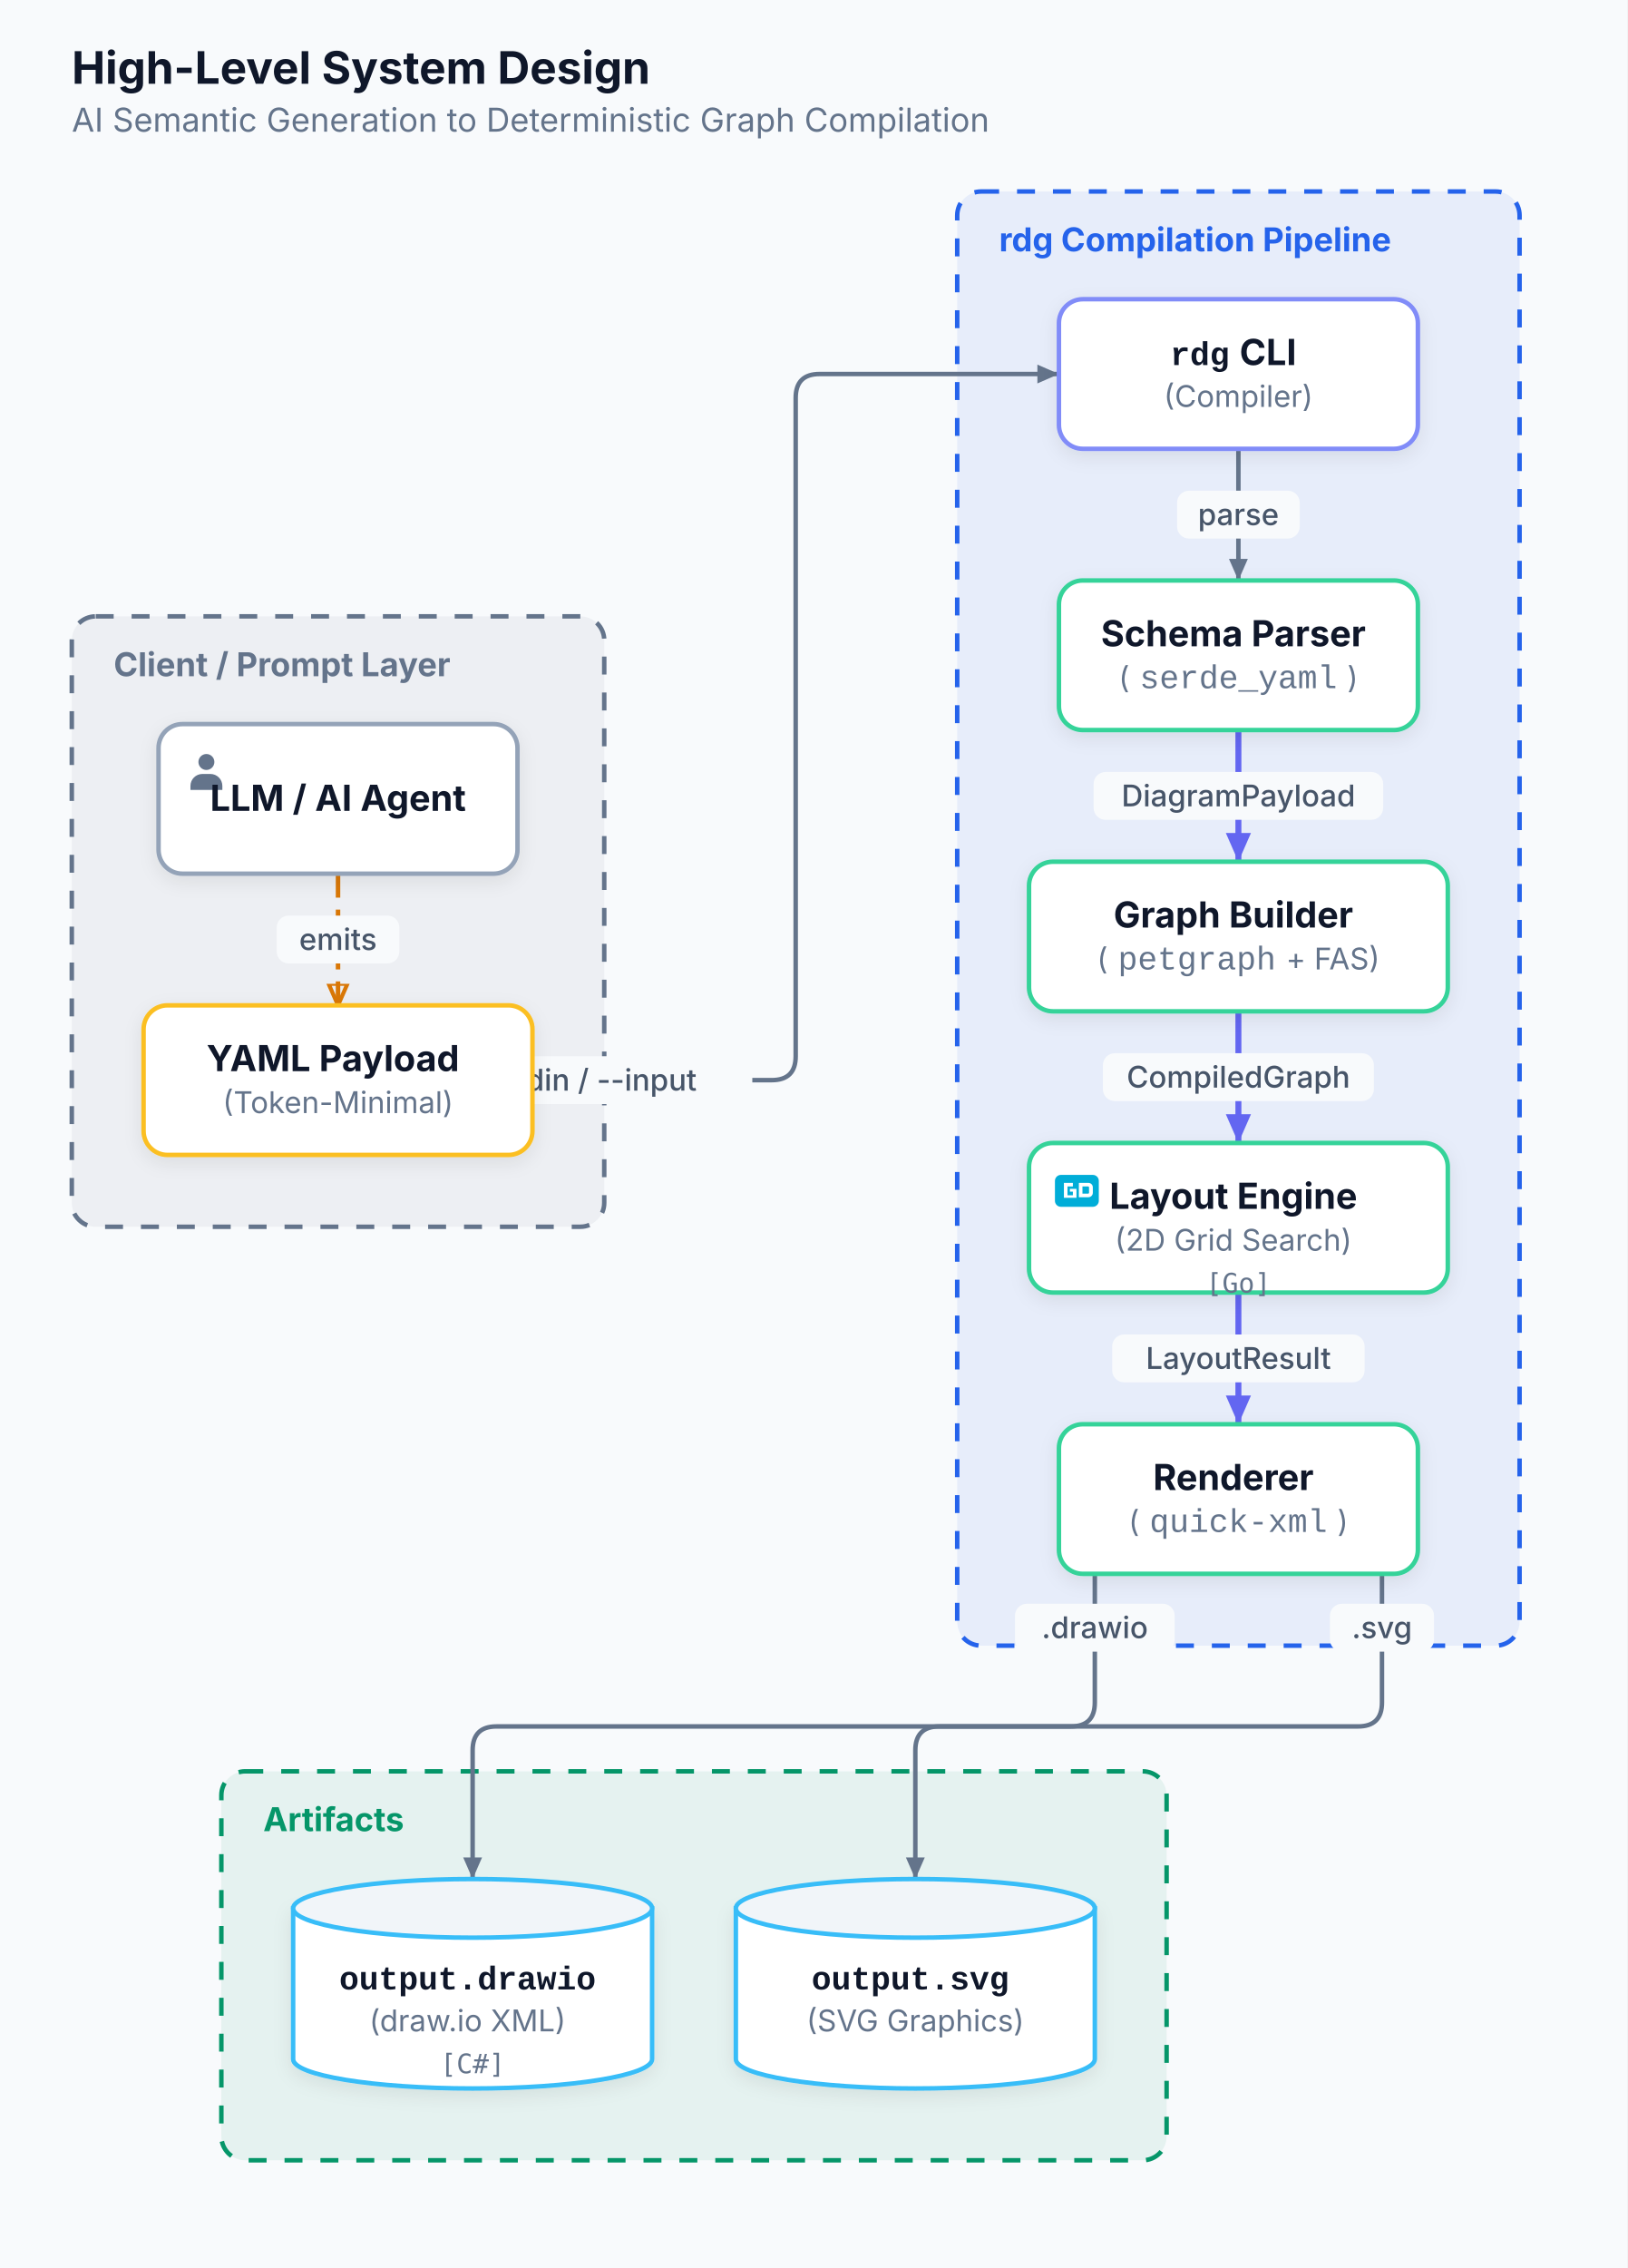
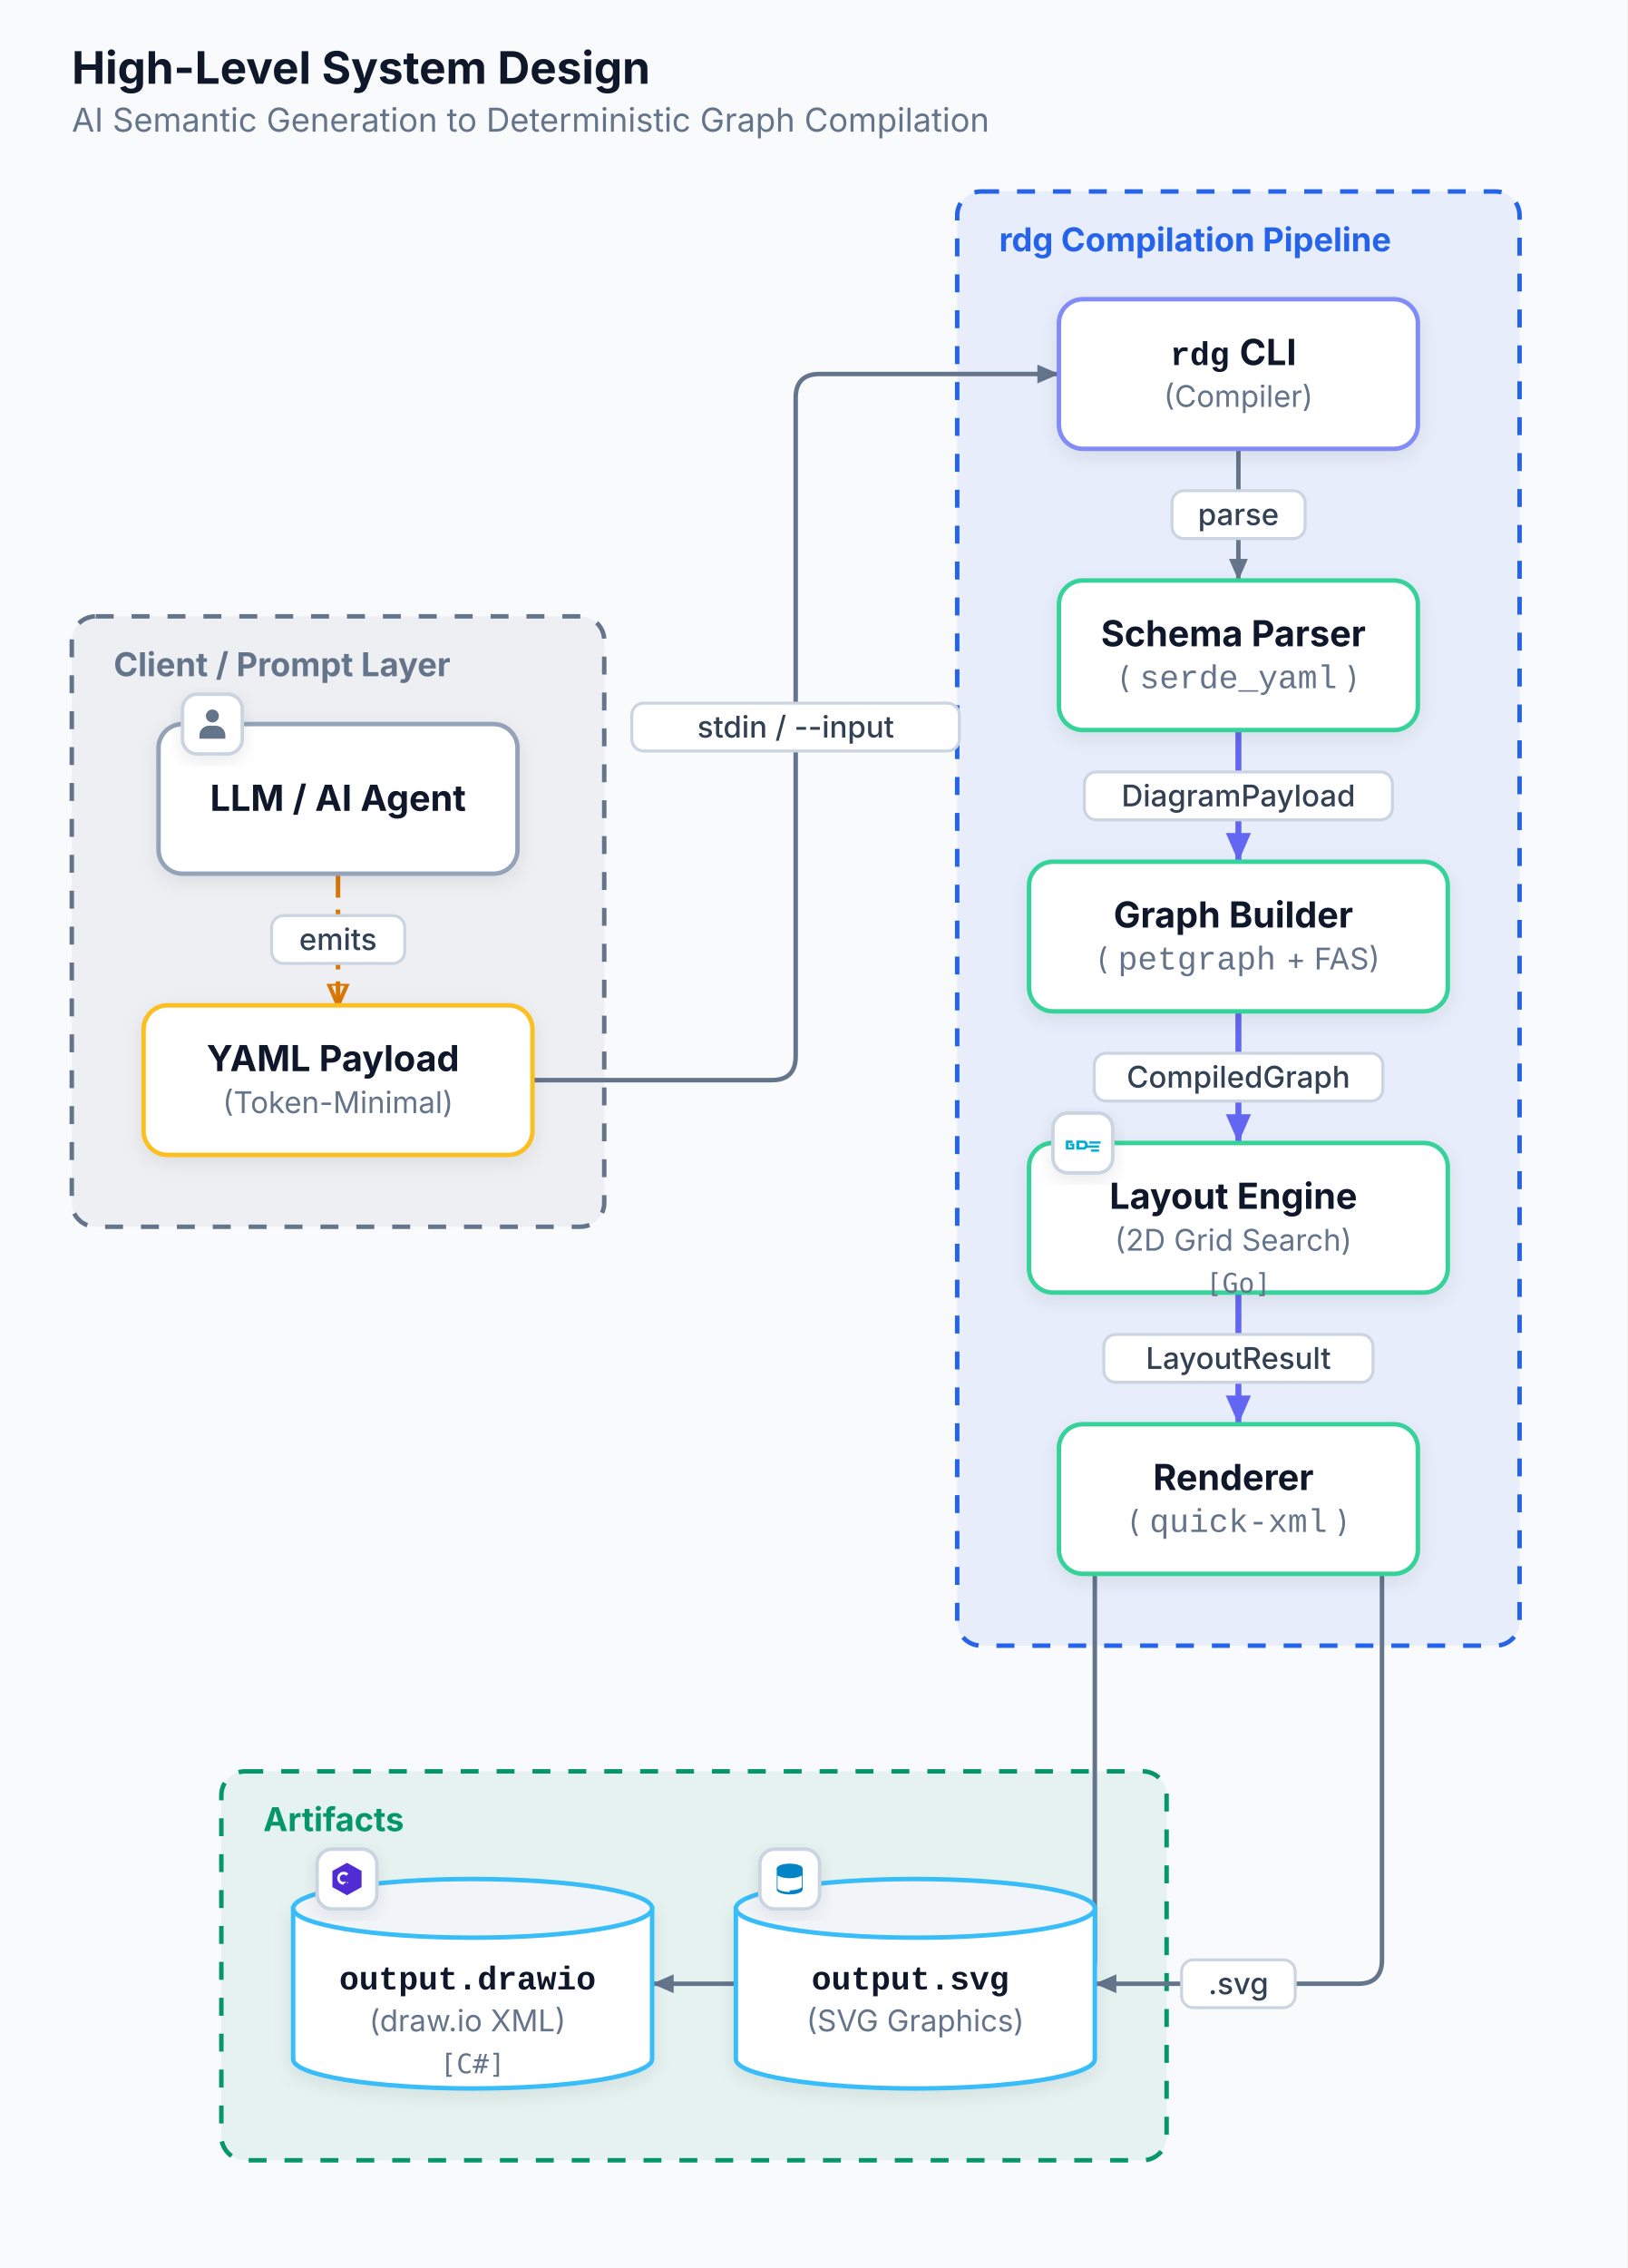
<svg xmlns="http://www.w3.org/2000/svg" version="1.1" width="544" height="758" viewBox="0 0 544 758">
  <rect width="100%" height="100%" fill="#f8fafc" />
  <defs>
    <filter id="card-shadow" x="-20%" y="-20%" width="140%" height="140%">
      <feDropShadow dx="0" dy="2" stdDeviation="3" flood-color="#0f172a" flood-opacity="0.08" />
    </filter>
    <marker id="arrow-slate" viewBox="0 0 10 10" refX="8" refY="5" markerWidth="6" markerHeight="6" orient="auto-start-reverse">
      <path d="M 0 1.5 L 8 5 L 0 8.5 z" fill="#64748b" />
    </marker>
    <marker id="arrow-dark" viewBox="0 0 10 10" refX="8" refY="5" markerWidth="6" markerHeight="6" orient="auto-start-reverse">
      <path d="M 0 1.5 L 8 5 L 0 8.5 z" fill="#94a3b8" />
    </marker>
    <marker id="arrow-amber" viewBox="0 0 10 10" refX="8" refY="5" markerWidth="6" markerHeight="6" orient="auto-start-reverse">
      <path d="M 0 1.5 L 8 5 L 0 8.5 z" fill="none" stroke="#d97706" stroke-width="1.5" />
    </marker>
    <marker id="arrow-red" viewBox="0 0 10 10" refX="8" refY="5" markerWidth="6" markerHeight="6" orient="auto-start-reverse">
      <path d="M 0 1.5 L 8 5 L 0 8.5 z" fill="none" stroke="#ef4444" stroke-width="1.5" />
    </marker>
    <marker id="arrow-indigo" viewBox="0 0 10 10" refX="8" refY="5" markerWidth="6" markerHeight="6" orient="auto-start-reverse">
      <path d="M 0 1.5 L 8 5 L 0 8.5 z" fill="#6366f1" />
    </marker>
    <marker id="marker-er-many" viewBox="0 0 12 12" refX="10" refY="6" markerWidth="8" markerHeight="8" orient="auto-start-reverse">
      <path d="M 0 1 L 10 6 L 0 11 M 10 0 L 10 12" fill="none" stroke="#0284c7" stroke-width="1.5" />
    </marker>
    <marker id="marker-er-one" viewBox="0 0 12 12" refX="8" refY="6" markerWidth="8" markerHeight="8" orient="auto-start-reverse">
      <path d="M 4 1 L 4 11 M 8 1 L 8 11" fill="none" stroke="#0284c7" stroke-width="1.5" />
    </marker>
    <marker id="marker-uml-triangle" viewBox="0 0 12 12" refX="10" refY="6" markerWidth="8" markerHeight="8" orient="auto-start-reverse">
      <path d="M 1 1 L 11 6 L 1 11 z" fill="#f8fafc" stroke="#6366f1" stroke-width="1.5" />
    </marker>
    <marker id="marker-uml-diamond-fill" viewBox="0 0 16 12" refX="2" refY="6" markerWidth="10" markerHeight="8" orient="auto-start-reverse">
      <path d="M 1 6 L 8 1 L 15 6 L 8 11 z" fill="#0f172a" stroke="#0f172a" stroke-width="1.5" />
    </marker>
    <marker id="marker-uml-diamond-hollow" viewBox="0 0 16 12" refX="2" refY="6" markerWidth="10" markerHeight="8" orient="auto-start-reverse">
      <path d="M 1 6 L 8 1 L 15 6 L 8 11 z" fill="#f8fafc" stroke="#0f172a" stroke-width="1.5" />
    </marker>
+     <marker id="marker-open-slate" viewBox="0 0 10 10" refX="7" refY="5" markerWidth="6" markerHeight="6" orient="auto-start-reverse">
+       <path d="M 1 2 L 7 5 L 1 8" fill="none" stroke="#64748b" stroke-width="1.5" />
+     </marker>
+     <marker id="marker-circle-fill" viewBox="0 0 10 10" refX="5" refY="5" markerWidth="6" markerHeight="6" orient="auto-start-reverse">
+       <circle cx="5" cy="5" r="3.5" fill="#64748b" />
+     </marker>
  </defs>
  <text x="24" y="28" font-family="Inter, Helvetica, sans-serif" font-size="15" font-weight="bold" fill="#0f172a">High-Level System Design</text>
  <text x="24" y="44" font-family="Inter, Helvetica, sans-serif" font-size="11" fill="#64748b">AI Semantic Generation to Deterministic Graph Compilation</text>
  <g id="grp_client" class="diagram-group">
    <rect x="24" y="206" width="178" height="204" rx="8" fill="#64748b" fill-opacity="0.08" stroke="#64748b" stroke-width="1.5" stroke-dasharray="6 6" />
    <text x="38" y="226" font-family="Inter, Helvetica, sans-serif" font-size="11" font-weight="bold" fill="#64748b">Client / Prompt Layer</text>
  </g>
  <g id="grp_compiler" class="diagram-group">
    <rect x="320" y="64" width="188" height="486" rx="8" fill="#2563eb" fill-opacity="0.08" stroke="#2563eb" stroke-width="1.5" stroke-dasharray="6 6" />
    <text x="334" y="84" font-family="Inter, Helvetica, sans-serif" font-size="11" font-weight="bold" fill="#2563eb">rdg Compilation Pipeline</text>
  </g>
  <g id="grp_output" class="diagram-group">
    <rect x="74" y="592" width="316" height="130" rx="8" fill="#059669" fill-opacity="0.08" stroke="#059669" stroke-width="1.5" stroke-dasharray="6 6" />
    <text x="88" y="612" font-family="Inter, Helvetica, sans-serif" font-size="11" font-weight="bold" fill="#059669">Artifacts</text>
  </g>
  <path d="M 113.0 292.0 L 113.0 336.0" fill="none" stroke="#d97706" stroke-width="1.5" stroke-dasharray="8 4" marker-end="url(#arrow-amber)" />
  <path d="M 178.0 361.0 L 258.0 361.0 Q 266.0 361.0 266.0 353.0 L 266.0 133.0 Q 266.0 125.0 274.0 125.0 L 354.0 125.0" fill="none" stroke="#64748b" stroke-width="1.5" marker-end="url(#arrow-slate)" />
  <path d="M 414.0 150.0 L 414.0 194.0" fill="none" stroke="#64748b" stroke-width="1.5" marker-end="url(#arrow-slate)" />
  <path d="M 414.0 244.0 L 414.0 288.0" fill="none" stroke="#6366f1" stroke-width="2.0" marker-end="url(#arrow-indigo)" />
  <path d="M 414.0 338.0 L 414.0 382.0" fill="none" stroke="#6366f1" stroke-width="2.0" marker-end="url(#arrow-indigo)" />
  <path d="M 414.0 432.0 L 414.0 476.0" fill="none" stroke="#6366f1" stroke-width="2.0" marker-end="url(#arrow-indigo)" />
-   <path d="M 366.0 526.0 L 366.0 569.0 Q 366.0 577.0 358.0 577.0 L 166.0 577.0 Q 158.0 577.0 158.0 585.0 L 158.0 628.0" fill="none" stroke="#64748b" stroke-width="1.5" marker-end="url(#arrow-slate)" />
-   <path d="M 462.0 526.0 L 462.0 569.0 Q 462.0 577.0 454.0 577.0 L 314.0 577.0 Q 306.0 577.0 306.0 585.0 L 306.0 628.0" fill="none" stroke="#64748b" stroke-width="1.5" marker-end="url(#arrow-slate)" />
-   <rect x="92.5" y="306.0" width="41.0" height="16.0" rx="4" ry="4" fill="#f8fafc" />
-   <text x="113.0" y="317.5" text-anchor="middle" font-family="Inter, Helvetica, sans-serif" font-size="10" font-weight="500" fill="#475569">emits</text>
-   <rect x="148.5" y="353.0" width="103.0" height="16.0" rx="4" ry="4" fill="#f8fafc" />
-   <text x="200.0" y="364.5" text-anchor="middle" font-family="Inter, Helvetica, sans-serif" font-size="10" font-weight="500" fill="#475569">stdin / --input</text>
-   <rect x="393.5" y="164.0" width="41.0" height="16.0" rx="4" ry="4" fill="#f8fafc" />
-   <text x="414.0" y="175.5" text-anchor="middle" font-family="Inter, Helvetica, sans-serif" font-size="10" font-weight="500" fill="#475569">parse</text>
-   <rect x="365.6" y="258.0" width="96.8" height="16.0" rx="4" ry="4" fill="#f8fafc" />
-   <text x="414.0" y="269.5" text-anchor="middle" font-family="Inter, Helvetica, sans-serif" font-size="10" font-weight="500" fill="#475569">DiagramPayload</text>
-   <rect x="368.7" y="352.0" width="90.6" height="16.0" rx="4" ry="4" fill="#f8fafc" />
-   <text x="414.0" y="363.5" text-anchor="middle" font-family="Inter, Helvetica, sans-serif" font-size="10" font-weight="500" fill="#475569">CompiledGraph</text>
-   <rect x="371.8" y="446.0" width="84.4" height="16.0" rx="4" ry="4" fill="#f8fafc" />
-   <text x="414.0" y="457.5" text-anchor="middle" font-family="Inter, Helvetica, sans-serif" font-size="10" font-weight="500" fill="#475569">LayoutResult</text>
-   <rect x="339.3" y="536.0" width="53.4" height="16.0" rx="4" ry="4" fill="#f8fafc" />
-   <text x="366.0" y="547.5" text-anchor="middle" font-family="Inter, Helvetica, sans-serif" font-size="10" font-weight="500" fill="#475569">.drawio</text>
-   <rect x="444.6" y="536.0" width="34.8" height="16.0" rx="4" ry="4" fill="#f8fafc" />
-   <text x="462.0" y="547.5" text-anchor="middle" font-family="Inter, Helvetica, sans-serif" font-size="10" font-weight="500" fill="#475569">.svg</text>
+   <path d="M 366.0 526.0 L 366.0 655.0 Q 366.0 663.0 358.0 663.0 L 218.0 663.0" fill="none" stroke="#64748b" stroke-width="1.5" marker-end="url(#arrow-slate)" />
+   <path d="M 462.0 526.0 L 462.0 655.0 Q 462.0 663.0 454.0 663.0 L 366.0 663.0" fill="none" stroke="#64748b" stroke-width="1.5" marker-end="url(#arrow-slate)" />
+   <rect x="90.8" y="306.0" width="44.5" height="16.0" rx="4" ry="4" fill="#ffffff" stroke="#cbd5e1" stroke-width="1.0" />
+   <text x="113.0" y="317.5" text-anchor="middle" font-family="Inter, Helvetica, sans-serif" font-size="10" font-weight="500" fill="#334155">emits</text>
+   <rect x="211.2" y="235.0" width="109.5" height="16.0" rx="4" ry="4" fill="#ffffff" stroke="#cbd5e1" stroke-width="1.0" />
+   <text x="266.0" y="246.5" text-anchor="middle" font-family="Inter, Helvetica, sans-serif" font-size="10" font-weight="500" fill="#334155">stdin / --input</text>
+   <rect x="391.8" y="164.0" width="44.5" height="16.0" rx="4" ry="4" fill="#ffffff" stroke="#cbd5e1" stroke-width="1.0" />
+   <text x="414.0" y="175.5" text-anchor="middle" font-family="Inter, Helvetica, sans-serif" font-size="10" font-weight="500" fill="#334155">parse</text>
+   <rect x="362.5" y="258.0" width="103.0" height="16.0" rx="4" ry="4" fill="#ffffff" stroke="#cbd5e1" stroke-width="1.0" />
+   <text x="414.0" y="269.5" text-anchor="middle" font-family="Inter, Helvetica, sans-serif" font-size="10" font-weight="500" fill="#334155">DiagramPayload</text>
+   <rect x="365.8" y="352.0" width="96.5" height="16.0" rx="4" ry="4" fill="#ffffff" stroke="#cbd5e1" stroke-width="1.0" />
+   <text x="414.0" y="363.5" text-anchor="middle" font-family="Inter, Helvetica, sans-serif" font-size="10" font-weight="500" fill="#334155">CompiledGraph</text>
+   <rect x="369.0" y="446.0" width="90.0" height="16.0" rx="4" ry="4" fill="#ffffff" stroke="#cbd5e1" stroke-width="1.0" />
+   <text x="414.0" y="457.5" text-anchor="middle" font-family="Inter, Helvetica, sans-serif" font-size="10" font-weight="500" fill="#334155">LayoutResult</text>
+   <rect x="263.2" y="655.0" width="57.5" height="16.0" rx="4" ry="4" fill="#ffffff" stroke="#cbd5e1" stroke-width="1.0" />
+   <text x="292.0" y="666.5" text-anchor="middle" font-family="Inter, Helvetica, sans-serif" font-size="10" font-weight="500" fill="#334155">.drawio</text>
+   <rect x="395.0" y="655.0" width="38.0" height="16.0" rx="4" ry="4" fill="#ffffff" stroke="#cbd5e1" stroke-width="1.0" />
+   <text x="414.0" y="666.5" text-anchor="middle" font-family="Inter, Helvetica, sans-serif" font-size="10" font-weight="500" fill="#334155">.svg</text>
  <rect x="53.0" y="242.0" width="120.0" height="50.0" rx="8" ry="8" fill="#ffffff" stroke="#94a3b8" stroke-width="1.5" filter="url(#card-shadow)" />
-   <g class="node-tech-icon" transform="translate(61.0, 250.0) scale(0.6667)">
-     <circle cx="12" cy="7" r="4" fill="#64748b" />
-     <path fill="#64748b" d="M4 21v-2a6 6 0 0 1 6-6h4a6 6 0 0 1 6 6v2H4z" />
+   <g class="node-icon-badge">
+     <rect x="61.0" y="232.0" width="20.0" height="20.0" rx="5" fill="#ffffff" stroke="#cbd5e1" stroke-width="1.2" filter="url(#card-shadow)" />
+     <g class="node-tech-icon" transform="translate(64.5, 235.5) scale(0.5417)">
+       <circle cx="12" cy="7" r="4" fill="#64748b" />
+       <path fill="#64748b" d="M4 21v-2a6 6 0 0 1 6-6h4a6 6 0 0 1 6 6v2H4z" />
+     </g>
  </g>
  <text x="113.0" y="271.0" text-anchor="middle" font-family="Inter, Helvetica, sans-serif">
    <tspan x="113.0" font-size="12" fill="#0f172a" font-weight="bold">LLM / AI Agent</tspan>
  </text>
  <rect x="48.0" y="336.0" width="130.0" height="50.0" rx="8" ry="8" fill="#ffffff" stroke="#fbbf24" stroke-width="1.5" filter="url(#card-shadow)" />
  <text x="113.0" y="358.0" text-anchor="middle" font-family="Inter, Helvetica, sans-serif">
    <tspan x="113.0" font-size="12" fill="#0f172a" font-weight="bold">YAML Payload</tspan>
    <tspan x="113.0" dy="14" font-size="10" fill="#64748b" font-weight="normal">(Token-Minimal)</tspan>
  </text>
  <rect x="354.0" y="100.0" width="120.0" height="50.0" rx="8" ry="8" fill="#ffffff" stroke="#818cf8" stroke-width="1.5" filter="url(#card-shadow)" />
  <text x="414.0" y="122.0" text-anchor="middle" font-family="Inter, Helvetica, sans-serif">
    <tspan x="414.0" font-family="JetBrains Mono, Menlo, Courier New, monospace" font-size="11" font-weight="bold" fill="#0f172a">rdg</tspan>
    <tspan font-size="12" fill="#0f172a" font-weight="bold"> CLI</tspan>
    <tspan x="414.0" dy="14" font-size="10" fill="#64748b" font-weight="normal">(Compiler)</tspan>
  </text>
  <rect x="354.0" y="194.0" width="120.0" height="50.0" rx="8" ry="8" fill="#ffffff" stroke="#34d399" stroke-width="1.5" filter="url(#card-shadow)" />
  <text x="414.0" y="216.0" text-anchor="middle" font-family="Inter, Helvetica, sans-serif">
    <tspan x="414.0" font-size="12" fill="#0f172a" font-weight="bold">Schema Parser</tspan>
    <tspan x="414.0" dy="14" font-size="10" fill="#64748b" font-weight="normal">(</tspan>
    <tspan font-family="JetBrains Mono, Menlo, Courier New, monospace" font-size="11" font-weight="normal" fill="#64748b">serde_yaml</tspan>
    <tspan font-size="10" fill="#64748b" font-weight="normal">)</tspan>
  </text>
  <rect x="344.0" y="288.0" width="140.0" height="50.0" rx="8" ry="8" fill="#ffffff" stroke="#34d399" stroke-width="1.5" filter="url(#card-shadow)" />
  <text x="414.0" y="310.0" text-anchor="middle" font-family="Inter, Helvetica, sans-serif">
    <tspan x="414.0" font-size="12" fill="#0f172a" font-weight="bold">Graph Builder</tspan>
    <tspan x="414.0" dy="14" font-size="10" fill="#64748b" font-weight="normal">(</tspan>
    <tspan font-family="JetBrains Mono, Menlo, Courier New, monospace" font-size="11" font-weight="normal" fill="#64748b">petgraph</tspan>
    <tspan font-size="10" fill="#64748b" font-weight="normal"> + FAS)</tspan>
  </text>
  <rect x="344.0" y="382.0" width="140.0" height="50.0" rx="8" ry="8" fill="#ffffff" stroke="#34d399" stroke-width="1.5" filter="url(#card-shadow)" />
-   <g class="node-tech-icon" transform="translate(352.0, 390.0) scale(0.6667)">
-     <rect width="22" height="16" x="1" y="4" rx="3" fill="#00add8" />
-     <path fill="#ffffff" d="M5.5 8h4.5v1.8H7.3v4.4h2.7v-1.8H8.5v-1.4h3.3v4.5H5.5V8zm7.5 0h4.8c1.2 0 2.2 1 2.2 2.2v2.8c0 1.2-1 2.2-2.2 2.2H13V8zm1.8 1.8v3.6h2.8c.3 0 .5-.2.5-.5v-2.6c0-.3-.2-.5-.5-.5h-2.8z" />
+   <g class="node-icon-badge">
+     <rect x="352.0" y="372.0" width="20.0" height="20.0" rx="5" fill="#ffffff" stroke="#cbd5e1" stroke-width="1.2" filter="url(#card-shadow)" />
+     <g class="node-tech-icon" transform="translate(355.5, 375.5) scale(0.5417)">
+       <g fill="#00add8">
+         <path d="M1.5 10.5h4.2v1.5H3.2v2.8h2v-1.2H4v-1.3h2.7v3.7H1.5v-5.5zm6.5 0h4.5c1.4 0 2.5 1.1 2.5 2.7v.2c0 1.6-1.1 2.7-2.5 2.7H8v-5.6zm1.8 1.5v2.6h2.5c.6 0 1-.4 1-1.1v-.4c0-.7-.4-1.1-1-1.1H9.8zM16 11h7v1.4h-7V11zm-2 2.5h8v1.4h-8v-1.4zm3 2.5h5v1.4h-5V16z" />
+       </g>
+     </g>
  </g>
  <text x="414.0" y="404.0" text-anchor="middle" font-family="Inter, Helvetica, sans-serif">
    <tspan x="414.0" font-size="12" fill="#0f172a" font-weight="bold">Layout Engine</tspan>
    <tspan x="414.0" dy="14" font-size="10" fill="#64748b" font-weight="normal">(2D Grid Search)</tspan>
    <tspan x="414.0" dy="14" font-family="JetBrains Mono, monospace" font-size="9" fill="#64748b">[Go]</tspan>
  </text>
  <rect x="354.0" y="476.0" width="120.0" height="50.0" rx="8" ry="8" fill="#ffffff" stroke="#34d399" stroke-width="1.5" filter="url(#card-shadow)" />
  <text x="414.0" y="498.0" text-anchor="middle" font-family="Inter, Helvetica, sans-serif">
    <tspan x="414.0" font-size="12" fill="#0f172a" font-weight="bold">Renderer</tspan>
    <tspan x="414.0" dy="14" font-size="10" fill="#64748b" font-weight="normal">(</tspan>
    <tspan font-family="JetBrains Mono, Menlo, Courier New, monospace" font-size="11" font-weight="normal" fill="#64748b">quick-xml</tspan>
    <tspan font-size="10" fill="#64748b" font-weight="normal">)</tspan>
  </text>
  <path d="M 98.0 637.8 L 98.0 688.2 A 60.0 9.8 0 0 0 218.0 688.2 L 218.0 637.8 Z" fill="#ffffff" stroke="#38bdf8" stroke-width="1.5" filter="url(#card-shadow)" />
  <ellipse cx="158.0" cy="637.8" rx="60.0" ry="9.8" fill="#f1f5f9" stroke="#38bdf8" stroke-width="1.5" />
+   <g class="node-icon-badge">
+     <rect x="106.0" y="618.0" width="20.0" height="20.0" rx="5" fill="#ffffff" stroke="#cbd5e1" stroke-width="1.2" filter="url(#card-shadow)" />
+     <g class="node-tech-icon" transform="translate(109.5, 621.5) scale(0.5417)">
+       <path fill="#512bd4" d="M12 2 3 7v10l9 5 9-5V7l-9-5zm-2 13.5a4 4 0 1 1 0-8 4 4 0 0 1 2.8 1.2l-1.2 1.3a2.3 2.3 0 1 0 0 3l1.2 1.3A4 4 0 0 1 10 15.5zm4-2h.8l.2-1h-.8l.2-1h-1l-.2 1h-.8l.2-1h-1l-.2 1h-.8l-.2 1h.8l-.2 1h-.8l-.2 1h.8l-.2 1h1l.2-1h.8l-.2 1h1l.2-1h.8l.2-1h-.8l.2-1zm-1.8 0h.8l-.2 1h-.8l.2-1z" />
+     </g>
+   </g>
  <text x="158.0" y="664.9" text-anchor="middle" font-family="Inter, Helvetica, sans-serif">
    <tspan x="158.0" font-family="JetBrains Mono, Menlo, Courier New, monospace" font-size="11" font-weight="bold" fill="#0f172a">output.drawio</tspan>
    <tspan x="158.0" dy="14" font-size="10" fill="#64748b" font-weight="normal">(draw.io XML)</tspan>
    <tspan x="158.0" dy="14" font-family="JetBrains Mono, monospace" font-size="9" fill="#64748b">[C#]</tspan>
  </text>
  <path d="M 246.0 637.8 L 246.0 688.2 A 60.0 9.8 0 0 0 366.0 688.2 L 366.0 637.8 Z" fill="#ffffff" stroke="#38bdf8" stroke-width="1.5" filter="url(#card-shadow)" />
  <ellipse cx="306.0" cy="637.8" rx="60.0" ry="9.8" fill="#f1f5f9" stroke="#38bdf8" stroke-width="1.5" />
+   <g class="node-icon-badge">
+     <rect x="254.0" y="618.0" width="20.0" height="20.0" rx="5" fill="#ffffff" stroke="#cbd5e1" stroke-width="1.2" filter="url(#card-shadow)" />
+     <g class="node-tech-icon" transform="translate(257.5, 621.5) scale(0.5417)">
+       <ellipse cx="12" cy="5.5" rx="8" ry="3" fill="#0284c7" />
+       <path fill="#0284c7" d="M4 5.5v13c0 1.7 3.6 3 8 3s8-1.3 8-3v-13H4zm8 14.5c-3.5 0-6.5-.9-7.5-2V9.8c1.8 1.1 4.5 1.7 7.5 1.7s5.7-.6 7.5-1.7V17c-1 1.1-4 2-7.5 2z" />
+     </g>
+   </g>
  <text x="306.0" y="664.9" text-anchor="middle" font-family="Inter, Helvetica, sans-serif">
    <tspan x="306.0" font-family="JetBrains Mono, Menlo, Courier New, monospace" font-size="11" font-weight="bold" fill="#0f172a">output.svg</tspan>
    <tspan x="306.0" dy="14" font-size="10" fill="#64748b" font-weight="normal">(SVG Graphics)</tspan>
  </text>
</svg>
